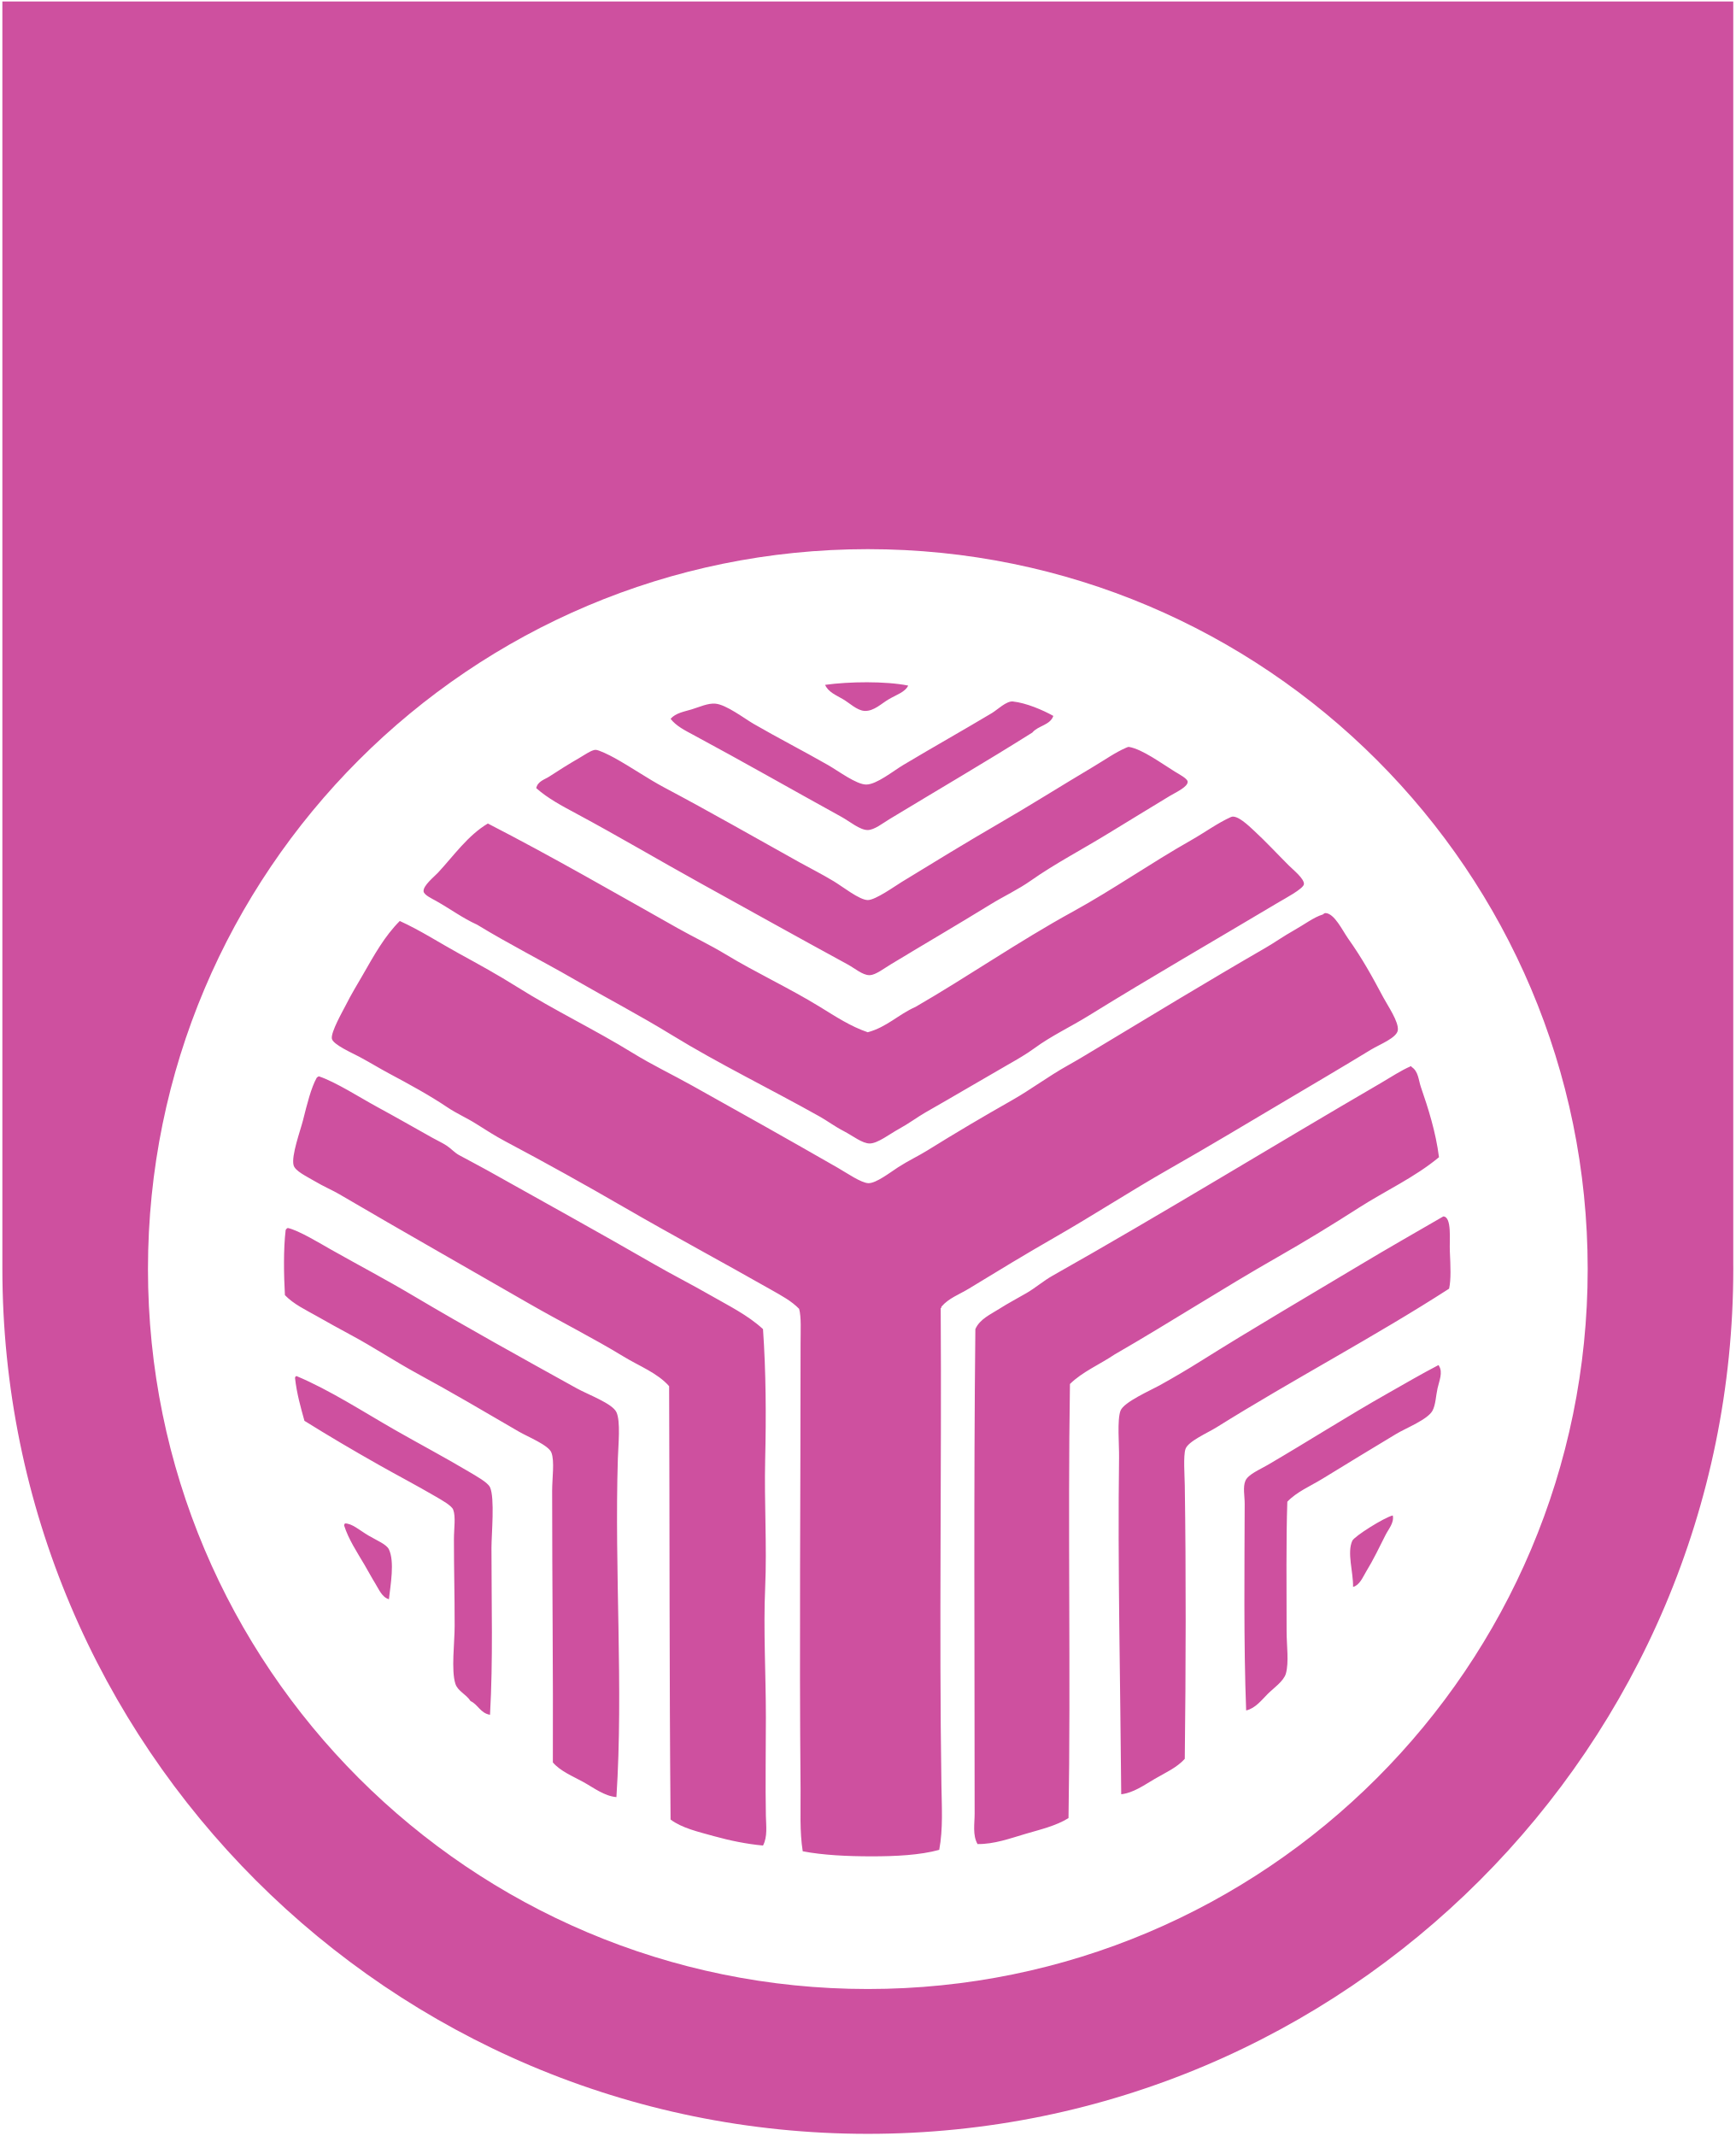
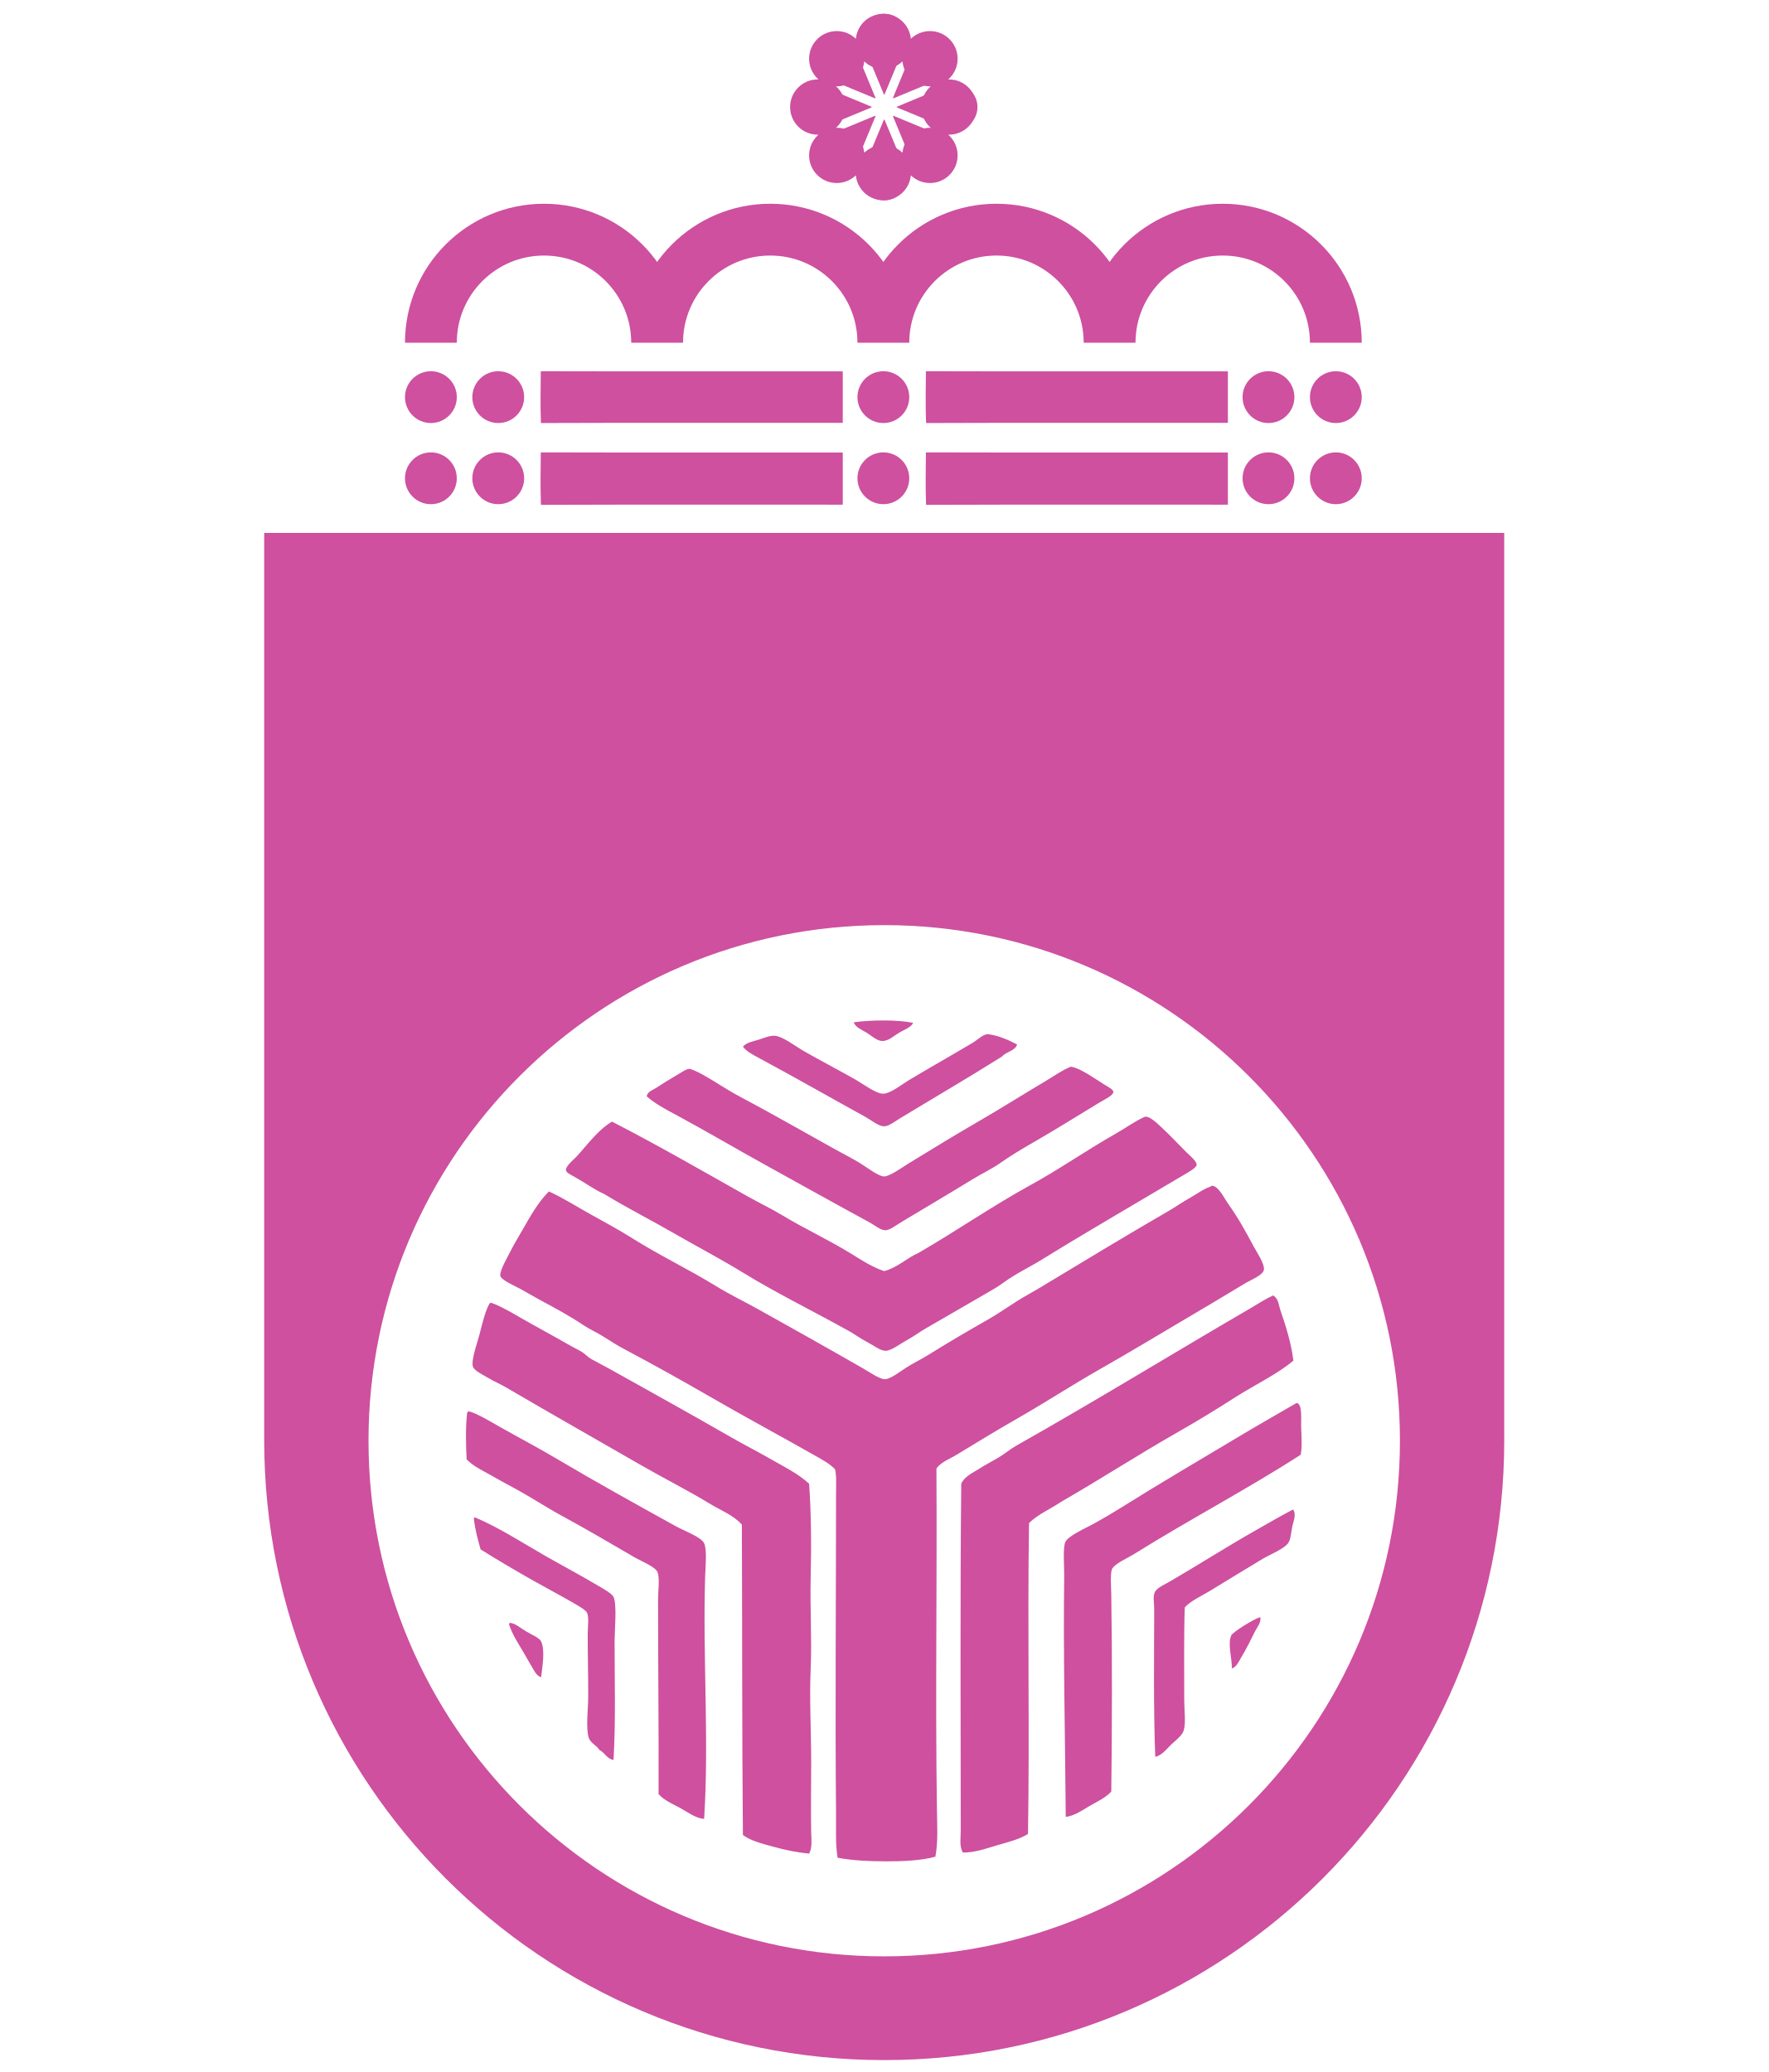
- <svg xmlns="http://www.w3.org/2000/svg" width="720" height="886" viewBox="0 0 720 886">
-   <path id="Path" fill="#ce509f" stroke="none" d="M 360 885.105 C 161.721 885.105 0.982 724.367 0.982 526.088 C 0.982 525.617 0.996 525.13 0.982 524.66 L 0.982 0.625 L 719.004 0.625 L 719.004 524.66 C 719.004 525.13 719.018 525.603 719.018 526.088 C 719.018 724.367 558.279 885.105 360 885.105 Z M 360 825.029 C 524.923 825.029 658.619 691.331 658.619 526.408 C 658.619 361.484 524.923 227.787 360 227.787 C 195.077 227.787 61.381 361.484 61.381 526.408 C 61.381 691.331 195.077 825.029 360 825.029 Z" />
-   <path id="path1" fill="#ce509f" stroke="none" visibility="hidden" d="M 360 283.063 C 225.324 283.063 116.226 392.161 116.226 526.759 C 116.226 653.481 212.847 757.588 336.449 769.364 C 336.995 769.442 338.009 769.676 338.009 768.272 L 338.009 699.101 C 338.009 698.166 337.541 697.776 337.307 697.776 C 297.926 688.262 268.604 652.858 268.604 610.513 C 268.604 560.916 308.765 520.755 358.362 520.755 C 407.959 520.755 448.199 560.994 448.199 610.591 C 448.199 652.78 419.111 688.106 379.964 697.698 C 379.574 697.776 378.794 697.854 378.794 699.179 L 378.794 768.974 C 378.794 769.754 379.574 769.754 379.964 769.754 C 505.282 759.616 603.774 654.729 603.774 526.837 C 603.696 392.161 494.598 283.063 360 283.063 Z M 517.525 596.71 C 510.507 514.984 441.96 450.804 358.44 450.804 C 277.26 450.804 210.195 511.397 200.057 589.847 C 199.901 590.783 198.966 590.861 198.654 589.925 C 191.011 570.352 186.8 549.063 186.8 526.759 C 186.8 431.075 264.393 353.482 360.078 353.482 C 455.763 353.482 533.356 431.075 533.356 526.759 C 533.356 551.714 528.053 575.343 518.617 596.788 C 518.227 597.412 517.525 597.412 517.525 596.71 Z" />
-   <path id="path2" fill="#ce509f" fill-rule="evenodd" stroke="none" d="M 361.459 770 C 351.51 769.994 341.299 769.513 332.994 767.898 C 331.67 759.63 332.175 750.964 332.098 742.137 C 331.54 681.382 332.104 619.247 332.098 557.287 C 332.098 552.022 332.444 546.264 331.5 542.91 C 328.36 539.645 324.114 537.389 320.113 535.115 C 299.978 523.665 279.101 512.475 258.699 500.662 C 242.624 491.36 226.466 482.362 209.566 473.398 C 205.542 471.261 201.506 468.696 197.588 466.203 C 193.67 463.716 189.377 461.865 185.602 459.318 C 178.431 454.475 169.836 449.773 161.336 445.238 C 157.638 443.268 154.059 441.047 149.055 438.346 C 146.283 436.85 138.143 433.311 137.674 430.854 C 137.157 428.164 142.186 419.415 143.367 417.076 C 145.748 412.333 148.075 408.588 150.26 404.795 C 155.252 396.105 159.467 388.411 165.836 382.023 C 174.461 385.947 182.278 391.054 190.404 395.512 C 198.501 399.952 206.658 404.433 214.369 409.289 C 229.969 419.113 246.531 426.954 262.605 436.85 C 270.536 441.729 278.846 445.688 287.168 450.33 C 306.929 461.341 327.285 472.775 347.682 484.48 C 351.184 486.487 357.28 490.726 360.266 490.773 C 363.435 490.827 369.151 486.386 372.547 484.184 C 376.75 481.465 381.035 479.466 384.531 477.293 C 396.866 469.63 407.676 463.254 419.887 456.326 C 427.562 451.975 434.811 446.484 442.949 441.943 C 447.015 439.676 450.82 437.354 454.637 435.057 C 477.164 421.499 501.123 406.926 525.039 393.113 C 528.583 391.071 532.56 388.245 536.721 385.924 C 540.822 383.639 545.126 380.375 548.711 379.336 C 549.008 379.247 549.234 378.701 549.904 378.736 C 553.591 378.932 556.904 385.984 559.189 389.225 C 565.232 397.755 569.15 404.938 573.875 413.789 C 575.697 417.202 580.243 423.755 579.863 427.27 C 579.519 430.481 572.278 433.228 568.781 435.354 C 557.034 442.512 544.473 449.909 533.129 456.629 C 516.455 466.5 502.267 475.072 485.201 484.783 C 469.103 493.942 453.538 504.099 437.564 513.246 C 425.497 520.162 413.737 527.297 401.912 534.521 C 398.024 536.896 393.543 538.452 390.527 542.014 C 390.581 542.364 390.468 542.542 390.23 542.613 C 390.652 609.762 389.536 675.285 390.527 740.338 C 390.652 749.402 391.269 758.478 389.619 767.305 C 381.689 769.501 371.521 770.006 361.459 770 Z M 316.516 765.518 C 309.838 764.906 302.769 763.471 296.145 761.625 C 289.686 759.815 282.895 758.3 278.17 754.732 C 277.63 694.648 277.814 633.096 277.57 574.982 C 272.703 569.462 265.229 566.69 258.693 562.701 C 245.919 554.907 232.508 548.24 219.146 540.535 C 193.414 525.689 167.248 510.891 140.654 495.297 C 137.971 493.724 134.339 492.198 130.469 489.906 C 127.038 487.876 122.424 485.74 121.783 483.318 C 120.756 479.436 124.651 468.822 125.678 464.744 C 127.375 457.995 129.044 451.228 131.371 447.066 C 131.597 446.77 131.923 446.598 132.273 446.449 C 139.302 448.806 149.523 455.388 156.242 459.033 C 164.315 463.42 172.092 467.866 179.311 471.914 C 181.216 472.988 183.387 473.968 185.299 475.215 C 187.05 476.349 188.505 478.059 190.393 479.109 C 194.293 481.264 198.24 483.246 202.074 485.4 C 225.005 498.258 248.305 511.104 271.277 524.348 C 278.976 528.788 286.967 532.812 294.643 537.234 C 302.158 541.556 310.123 545.414 316.516 551.309 C 317.744 569.045 317.851 587.282 317.412 605.535 C 316.991 623.272 318.178 641.122 317.412 658.568 C 316.64 676.014 317.709 694.411 317.709 712.492 C 317.709 726.299 317.454 740.124 317.709 753.236 C 317.792 757.243 318.463 761.849 316.516 765.518 Z M 405.504 764.906 C 403.391 761.167 404.305 756.466 404.305 752.328 C 404.305 685.186 403.889 617.02 404.607 551.303 C 406.442 547.118 410.925 545.207 414.492 542.922 C 418.167 540.565 422.203 538.481 425.877 536.326 C 429.623 534.136 432.887 531.264 436.662 529.139 C 482.263 503.424 527.152 475.819 572.973 449.143 C 577.169 446.703 580.986 444.104 585.242 442.258 C 585.497 442.204 585.533 442.377 585.545 442.561 C 588.388 444.288 588.43 448.027 589.439 450.947 C 592.431 459.602 595.618 469.57 596.93 480.006 C 586.85 488.388 574.705 493.907 563.676 500.977 C 552.664 508.046 541.475 514.879 530.125 521.35 C 507.259 534.379 485.131 548.722 462.42 561.793 C 456.288 565.942 449.028 568.975 443.846 574.074 C 442.896 633.601 444.231 695.402 443.246 754.127 C 438.123 757.356 431.558 758.865 425.277 760.717 C 418.95 762.581 412.431 764.983 405.504 764.906 Z M 255.707 745.43 C 250.638 744.99 246.293 741.543 241.924 739.139 C 237.507 736.711 232.528 734.733 229.34 731.047 C 229.494 693.127 229.043 657.368 229.043 618.404 C 229.043 613.086 230.117 606.146 228.74 602.525 C 227.559 599.421 218.934 595.973 215.26 593.836 C 201.31 585.704 187.223 577.422 173.32 569.871 C 163.835 564.719 154.8 558.682 145.457 553.689 C 140.69 551.143 136.019 548.526 131.377 545.902 C 126.812 543.32 121.848 541.01 118.191 537.217 C 117.728 528.835 117.538 518.21 118.494 510.25 C 118.66 509.829 118.963 509.532 119.391 509.359 C 123.95 510.339 132.996 515.888 137.365 518.346 C 149.427 525.148 159.934 530.646 171.521 537.52 C 193.277 550.43 216.137 563.069 239.229 575.867 C 244.019 578.521 254.009 582.141 255.707 585.756 C 257.5 589.585 256.479 599.35 256.307 604.924 C 254.846 651.581 258.663 700.078 255.707 745.43 Z M 465.113 744.244 C 464.769 698.857 463.611 648.577 464.217 604.627 C 464.294 599.118 463.368 588.973 464.816 585.156 C 466.188 581.547 477.407 576.662 480.992 574.668 C 486.839 571.427 492.716 567.953 497.768 564.783 C 520.01 550.822 541.992 538.007 564.275 524.639 C 575.572 517.86 587.147 511.276 598.729 504.562 C 602.373 504.735 601.222 514.541 601.43 518.945 C 601.732 525.416 601.964 530.669 601.127 534.533 C 570.153 554.508 536.691 572.033 504.654 592.049 C 500.986 594.346 492.86 597.824 491.773 601.035 C 490.818 603.89 491.417 612.011 491.477 616.012 C 492.029 651.842 491.922 692.991 491.477 729.557 C 488.194 733.231 483.333 735.345 478.893 737.945 C 474.654 740.432 470.141 743.692 465.113 744.244 Z M 203.273 711.281 C 199.314 710.646 198.318 707.054 195.189 705.588 C 193.337 702.685 189.876 701.497 188.896 698.398 C 187.116 692.747 188.6 681.387 188.6 674.43 C 188.6 660.551 188.303 651.724 188.303 638.475 C 188.303 634.029 189.116 629.126 188 626.199 C 187.359 624.507 183.205 622.204 180.812 620.803 C 172.9 616.179 164.292 611.668 157.145 607.619 C 146.359 601.523 136.19 595.527 126.289 589.348 C 124.728 583.72 123.125 578.128 122.395 571.676 C 122.377 571.159 122.608 570.904 122.988 570.779 C 136.701 576.502 151.049 585.834 164.031 593.248 C 173.624 598.721 184.053 604.254 194.287 610.32 C 197.392 612.166 202.336 614.872 203.273 616.908 C 205.309 621.348 203.873 636.391 203.873 642.078 C 203.873 665.917 204.556 688.505 203.273 711.281 Z M 516.936 709.482 C 515.867 681.648 516.271 648.578 516.33 623.801 C 516.342 620.512 515.505 616.831 516.633 614.213 C 517.767 611.559 522.552 609.596 525.918 607.625 C 542.717 597.813 558.875 587.46 575.65 577.969 C 582.53 574.087 589.432 570.013 596.627 566.279 C 596.882 566.226 596.918 566.404 596.93 566.582 C 598.645 569.182 597.001 572.887 596.33 575.867 C 595.636 578.984 595.554 582.728 594.23 585.156 C 592.23 588.831 583.247 592.346 579.252 594.744 C 568.656 601.102 558.868 607.09 548.699 613.316 C 543.535 616.474 537.937 618.779 534.02 622.904 C 533.473 638.825 533.717 658.818 533.717 676.531 C 533.717 682.533 534.756 689.52 533.414 694.209 C 532.518 697.349 528.185 700.334 525.924 702.596 C 523.306 705.214 520.752 708.61 516.936 709.482 Z M 161.336 663.352 C 158.409 662.521 157.162 659.197 155.643 656.764 C 154.093 654.276 152.656 651.515 151.148 648.975 C 148.103 643.816 144.578 638.498 142.762 632.793 C 142.679 632.312 143.047 632.282 143.059 631.902 C 146.116 631.896 149.024 634.693 152.947 636.99 C 156.372 639.003 160.339 640.564 161.336 642.684 C 163.746 647.789 162.019 657.214 161.336 663.352 Z M 561.285 658.254 C 561.41 652.051 558.685 644.013 560.982 639.086 C 561.843 637.24 574.137 629.47 577.758 628.598 C 578.411 631.625 576.006 634.212 574.766 636.682 C 572.189 641.804 569.731 646.957 566.674 651.961 C 565.309 654.211 564.057 657.488 561.285 658.254 Z M 360.854 474.307 C 357.713 474.36 353.776 471.124 350.072 469.213 C 346.261 467.248 342.979 464.786 340.184 463.225 C 319.425 451.578 298.05 441.202 278.77 429.371 C 265.396 421.156 251.581 413.948 238.326 406.297 C 224.875 398.538 211.146 391.622 197.885 383.537 C 191.86 380.812 187.111 377.204 180.807 373.648 C 179.168 372.728 175.891 371.232 175.713 369.754 C 175.422 367.374 180.237 363.558 181.709 361.967 C 188.322 354.832 194.072 346.527 202.377 341.588 C 229.19 355.377 255.133 370.383 281.168 385.027 C 287.656 388.678 294.529 391.926 300.939 395.809 C 313.654 403.514 327.273 409.751 340.184 417.682 C 346.5 421.564 352.834 425.762 359.963 428.172 C 367.899 426.029 372.726 420.768 379.73 417.682 C 401.367 405.204 422.387 390.567 445.039 378.143 C 461.755 368.971 477.373 357.996 494.172 348.48 C 499.758 345.317 505.177 341.326 510.645 338.893 C 513.173 337.771 518.076 342.597 520.23 344.586 C 525.318 349.287 529.307 353.662 534.613 358.969 C 536.519 360.874 541.114 364.506 540.906 366.756 C 540.734 368.644 532.689 372.889 530.422 374.248 C 504.125 389.931 477.181 405.46 451.633 421.279 C 444.13 425.921 436.087 429.673 429.166 434.76 C 425.771 437.253 421.863 439.486 418.082 441.646 C 406.762 448.135 396.273 454.392 383.926 461.42 C 380.714 463.254 377.005 466.043 372.844 468.311 C 369.074 470.37 364.16 474.247 360.854 474.307 Z M 360.572 404.494 C 357.717 404.421 354.639 401.671 351.562 399.998 C 331.303 388.981 310.183 377.185 290.748 366.447 C 273.231 356.766 256.55 346.853 238.914 337.391 C 233.186 334.316 227.291 331.212 222.447 326.914 C 223.041 324.053 225.962 323.34 227.844 322.117 C 231.981 319.428 235.412 317.233 240.428 314.33 C 242.357 313.214 245.391 311.071 247.018 311.029 C 248.335 311 252.626 313.131 254.805 314.33 C 261.685 318.105 268.886 323.109 275.475 326.605 C 294.909 336.916 312.802 347.192 331.803 357.764 C 335.827 360.007 340.986 362.595 345.877 365.551 C 349.694 367.86 356.496 373.292 359.963 373.34 C 363.127 373.381 371.241 367.557 374.037 365.848 C 387.173 357.816 400.923 349.376 413.887 341.879 C 427.177 334.198 440.206 325.951 453.729 317.914 C 458.246 315.225 462.698 312.062 467.209 310.127 C 467.53 309.99 468.028 309.759 468.408 309.83 C 473.917 310.815 481.646 316.525 487.285 320.016 C 489.119 321.149 492.551 322.919 492.676 324.207 C 492.884 326.397 487.481 328.796 485.184 330.203 C 477.401 334.946 467.922 340.68 460.615 345.18 C 449.111 352.267 437.625 358.22 427.658 365.248 C 422.322 369.011 416.397 371.749 410.883 375.139 C 397.361 383.461 383.819 391.361 369.537 399.998 C 366.7 401.719 363.216 404.409 360.848 404.492 C 360.756 404.496 360.664 404.496 360.572 404.494 Z M 359.963 344.295 C 356.769 344.348 352.423 340.691 349.176 338.898 C 328.542 327.537 308.348 315.973 287.459 304.748 C 284.23 303.009 280.479 301.158 278.176 298.16 C 280.319 295.726 283.826 295.18 286.865 294.266 C 290.16 293.268 293.651 291.6 296.756 291.873 C 301.285 292.259 308.836 298.065 312.635 300.262 C 323.035 306.275 332.752 311.208 343.49 317.34 C 347.853 319.833 355.279 325.448 359.369 325.424 C 363.661 325.394 370.511 319.809 374.648 317.34 C 387.506 309.659 398.761 303.366 411.494 295.762 C 413.732 294.426 417.506 290.68 420.184 290.971 C 425.722 291.576 432.543 294.492 436.953 296.955 C 435.629 300.825 430.602 300.99 428.264 303.846 C 409.096 315.92 389.108 327.579 368.949 339.795 C 366.082 341.534 362.723 344.247 359.963 344.295 Z M 358.822 294.885 C 358.702 294.882 358.582 294.875 358.461 294.865 C 355.428 294.604 352.411 291.618 349.77 290.068 C 346.807 288.323 343.567 287.076 342.279 284.072 C 352.133 282.695 367.306 282.487 376.738 284.375 C 375.533 287.052 371.793 288.216 368.646 290.068 C 365.627 291.845 362.542 294.982 358.822 294.885 Z" />
+ <svg xmlns="http://www.w3.org/2000/svg" width="1024" height="1200" viewBox="0 0 1024 1200">
+   <path id="Path" fill="#ce509f" stroke="none" d="M 512 1193.105 C 313.721 1193.105 152.982 1032.367 152.982 834.088 C 152.982 833.617 152.996 833.13 152.982 832.66 L 152.982 308.625 L 871.004 308.625 L 871.004 832.66 C 871.004 833.13 871.018 833.603 871.018 834.088 C 871.018 1032.367 710.279 1193.105 512 1193.105 Z M 512 1133.029 C 676.923 1133.029 810.619 999.331 810.619 834.408 C 810.619 669.484 676.923 535.787 512 535.787 C 347.077 535.787 213.381 669.484 213.381 834.408 C 213.381 999.331 347.077 1133.029 512 1133.029 Z" />
+   <path id="path1" fill="#ce509f" stroke="none" visibility="hidden" d="M 512 440.063 C 377.324 440.063 268.226 549.161 268.226 683.759 C 268.226 810.481 364.847 914.588 488.449 926.364 C 488.995 926.442 490.009 926.676 490.009 925.272 L 490.009 856.101 C 490.009 855.166 489.541 854.776 489.307 854.776 C 449.926 845.262 420.604 809.858 420.604 767.513 C 420.604 717.916 460.765 677.755 510.362 677.755 C 559.959 677.755 600.199 717.994 600.199 767.591 C 600.199 809.78 571.111 845.106 531.964 854.698 C 531.574 854.776 530.794 854.854 530.794 856.179 L 530.794 925.974 C 530.794 926.754 531.574 926.754 531.964 926.754 C 657.282 916.616 755.774 811.729 755.774 683.837 C 755.696 549.161 646.598 440.063 512 440.063 Z M 669.525 753.71 C 662.507 671.984 593.96 607.804 510.44 607.804 C 429.26 607.804 362.195 668.397 352.057 746.847 C 351.901 747.783 350.966 747.861 350.654 746.925 C 343.011 727.352 338.8 706.063 338.8 683.759 C 338.8 588.075 416.393 510.482 512.078 510.482 C 607.763 510.482 685.356 588.075 685.356 683.759 C 685.356 708.714 680.053 732.343 670.617 753.788 C 670.227 754.412 669.525 754.412 669.525 753.71 Z" />
+   <path id="path2" fill="#ce509f" fill-rule="evenodd" stroke="none" d="M 513.459 1078 C 503.51 1077.994 493.299 1077.513 484.994 1075.898 C 483.67 1067.63 484.175 1058.964 484.098 1050.137 C 483.54 989.382 484.104 927.247 484.098 865.287 C 484.098 860.022 484.444 854.264 483.5 850.91 C 480.36 847.645 476.114 845.389 472.113 843.115 C 451.978 831.665 431.101 820.475 410.699 808.662 C 394.624 799.36 378.466 790.362 361.566 781.398 C 357.542 779.261 353.506 776.696 349.588 774.203 C 345.67 771.716 341.377 769.865 337.602 767.318 C 330.431 762.475 321.836 757.773 313.336 753.238 C 309.638 751.268 306.059 749.047 301.055 746.346 C 298.283 744.85 290.143 741.311 289.674 738.854 C 289.157 736.164 294.186 727.415 295.367 725.076 C 297.748 720.333 300.075 716.588 302.26 712.795 C 307.252 704.105 311.467 696.411 317.836 690.023 C 326.461 693.947 334.278 699.054 342.404 703.512 C 350.501 707.952 358.658 712.433 366.369 717.289 C 381.969 727.113 398.531 734.954 414.605 744.85 C 422.536 749.729 430.846 753.688 439.168 758.33 C 458.929 769.341 479.285 780.775 499.682 792.48 C 503.184 794.487 509.28 798.726 512.266 798.773 C 515.435 798.827 521.151 794.386 524.547 792.184 C 528.75 789.465 533.035 787.466 536.531 785.293 C 548.866 777.63 559.676 771.254 571.887 764.326 C 579.562 759.975 586.811 754.484 594.949 749.943 C 599.015 747.676 602.82 745.354 606.637 743.057 C 629.164 729.499 653.123 714.926 677.039 701.113 C 680.583 699.071 684.56 696.245 688.721 693.924 C 692.822 691.639 697.126 688.375 700.711 687.336 C 701.008 687.247 701.234 686.701 701.904 686.736 C 705.591 686.932 708.904 693.984 711.189 697.225 C 717.232 705.755 721.15 712.938 725.875 721.789 C 727.697 725.202 732.243 731.755 731.863 735.27 C 731.519 738.481 724.278 741.228 720.781 743.354 C 709.034 750.512 696.473 757.909 685.129 764.629 C 668.455 774.5 654.267 783.072 637.201 792.783 C 621.103 801.943 605.538 812.099 589.564 821.246 C 577.497 828.162 565.737 835.297 553.912 842.521 C 550.024 844.896 545.543 846.452 542.527 850.014 C 542.581 850.364 542.468 850.542 542.23 850.613 C 542.652 917.762 541.536 983.285 542.527 1048.338 C 542.652 1057.402 543.269 1066.478 541.619 1075.305 C 533.689 1077.501 523.521 1078.006 513.459 1078 Z M 468.516 1073.518 C 461.838 1072.906 454.769 1071.471 448.145 1069.625 C 441.686 1067.814 434.895 1066.3 430.17 1062.732 C 429.63 1002.648 429.814 941.096 429.57 882.982 C 424.703 877.462 417.229 874.69 410.693 870.701 C 397.919 862.907 384.508 856.24 371.146 848.535 C 345.414 833.689 319.248 818.891 292.654 803.297 C 289.971 801.724 286.339 800.198 282.469 797.906 C 279.038 795.876 274.424 793.74 273.783 791.318 C 272.756 787.436 276.651 776.822 277.678 772.744 C 279.375 765.995 281.044 759.228 283.371 755.066 C 283.597 754.77 283.923 754.598 284.273 754.449 C 291.302 756.806 301.523 763.388 308.242 767.033 C 316.315 771.42 324.092 775.866 331.311 779.914 C 333.216 780.989 335.387 781.968 337.299 783.215 C 339.05 784.349 340.505 786.059 342.393 787.109 C 346.293 789.264 350.24 791.246 354.074 793.4 C 377.005 806.258 400.305 819.104 423.277 832.348 C 430.976 836.788 438.967 840.812 446.643 845.234 C 454.158 849.556 462.122 853.414 468.516 859.309 C 469.744 877.045 469.851 895.282 469.412 913.535 C 468.991 931.272 470.178 949.122 469.412 966.568 C 468.64 984.014 469.709 1002.411 469.709 1020.492 C 469.709 1034.299 469.454 1048.124 469.709 1061.236 C 469.792 1065.243 470.463 1069.849 468.516 1073.518 Z M 557.504 1072.906 C 555.391 1069.167 556.305 1064.466 556.305 1060.328 C 556.305 993.186 555.889 925.02 556.607 859.303 C 558.442 855.118 562.925 853.207 566.492 850.922 C 570.167 848.565 574.203 846.481 577.877 844.326 C 581.623 842.136 584.887 839.264 588.662 837.139 C 634.263 811.424 679.152 783.819 724.973 757.143 C 729.169 754.703 732.986 752.104 737.242 750.258 C 737.497 750.204 737.533 750.377 737.545 750.561 C 740.388 752.288 740.43 756.027 741.439 758.947 C 744.431 767.602 747.618 777.57 748.93 788.006 C 738.85 796.388 726.705 801.907 715.676 808.977 C 704.664 816.046 693.475 822.879 682.125 829.35 C 659.259 842.379 637.131 856.722 614.42 869.793 C 608.288 873.942 601.028 876.975 595.846 882.074 C 594.896 941.601 596.231 1003.402 595.246 1062.127 C 590.123 1065.356 583.558 1066.865 577.277 1068.717 C 570.95 1070.581 564.431 1072.983 557.504 1072.906 Z M 407.707 1053.43 C 402.638 1052.99 398.293 1049.543 393.924 1047.139 C 389.507 1044.711 384.527 1042.733 381.34 1039.047 C 381.494 1001.128 381.043 965.368 381.043 926.404 C 381.043 921.086 382.117 914.146 380.74 910.525 C 379.559 907.421 370.934 903.973 367.26 901.836 C 353.31 893.704 339.223 885.422 325.32 877.871 C 315.835 872.719 306.8 866.682 297.457 861.689 C 292.69 859.143 288.019 856.526 283.377 853.902 C 278.812 851.32 273.848 849.01 270.191 845.217 C 269.728 836.835 269.538 826.21 270.494 818.25 C 270.66 817.829 270.963 817.531 271.391 817.359 C 275.949 818.339 284.996 823.888 289.365 826.346 C 301.427 833.148 311.934 838.646 323.521 845.52 C 345.277 858.43 368.137 871.069 391.229 883.867 C 396.019 886.521 406.009 890.141 407.707 893.756 C 409.5 897.585 408.479 907.35 408.307 912.924 C 406.846 959.581 410.663 1008.078 407.707 1053.43 Z M 617.113 1052.244 C 616.769 1006.857 615.611 956.577 616.217 912.627 C 616.294 907.118 615.368 896.973 616.816 893.156 C 618.188 889.547 629.407 884.662 632.992 882.668 C 638.839 879.427 644.716 875.953 649.768 872.783 C 672.01 858.822 693.992 846.007 716.275 832.639 C 727.572 825.86 739.147 819.276 750.729 812.562 C 754.373 812.735 753.222 822.541 753.43 826.945 C 753.732 833.416 753.964 838.669 753.127 842.533 C 722.153 862.508 688.691 880.033 656.654 900.049 C 652.986 902.346 644.86 905.824 643.773 909.035 C 642.818 911.89 643.417 920.011 643.477 924.012 C 644.029 959.842 643.922 1000.991 643.477 1037.557 C 640.194 1041.231 635.333 1043.345 630.893 1045.945 C 626.654 1048.432 622.141 1051.692 617.113 1052.244 Z M 355.273 1019.281 C 351.314 1018.646 350.318 1015.054 347.189 1013.588 C 345.337 1010.685 341.876 1009.497 340.896 1006.398 C 339.116 1000.747 340.6 989.387 340.6 982.43 C 340.6 968.551 340.303 959.724 340.303 946.475 C 340.303 942.029 341.116 937.126 340 934.199 C 339.359 932.507 335.205 930.204 332.812 928.803 C 324.9 924.179 316.292 919.668 309.145 915.619 C 298.359 909.523 288.19 903.527 278.289 897.348 C 276.728 891.72 275.125 886.128 274.395 879.676 C 274.377 879.159 274.608 878.904 274.988 878.779 C 288.701 884.502 303.049 893.834 316.031 901.248 C 325.624 906.721 336.053 912.254 346.287 918.32 C 349.392 920.166 354.336 922.872 355.273 924.908 C 357.309 929.348 355.873 944.391 355.873 950.078 C 355.873 973.917 356.556 996.505 355.273 1019.281 Z M 668.936 1017.482 C 667.867 989.648 668.271 956.578 668.33 931.801 C 668.342 928.512 667.505 924.831 668.633 922.213 C 669.767 919.559 674.552 917.596 677.918 915.625 C 694.717 905.813 710.875 895.46 727.65 885.969 C 734.53 882.087 741.432 878.013 748.627 874.279 C 748.882 874.226 748.918 874.404 748.93 874.582 C 750.645 877.182 749.001 880.887 748.33 883.867 C 747.636 886.984 747.554 890.728 746.23 893.156 C 744.23 896.831 735.247 900.346 731.252 902.744 C 720.656 909.102 710.868 915.089 700.699 921.316 C 695.535 924.474 689.937 926.779 686.02 930.904 C 685.473 946.825 685.717 966.818 685.717 984.531 C 685.717 990.533 686.756 997.52 685.414 1002.209 C 684.518 1005.349 680.185 1008.334 677.924 1010.596 C 675.306 1013.214 672.752 1016.61 668.936 1017.482 Z M 313.336 971.352 C 310.409 970.521 309.162 967.197 307.643 964.764 C 306.093 962.276 304.656 959.515 303.148 956.975 C 300.103 951.816 296.578 946.498 294.762 940.793 C 294.679 940.312 295.047 940.282 295.059 939.902 C 298.116 939.896 301.024 942.693 304.947 944.99 C 308.372 947.003 312.339 948.564 313.336 950.684 C 315.746 955.789 314.019 965.214 313.336 971.352 Z M 713.285 966.254 C 713.41 960.051 710.685 952.013 712.982 947.086 C 713.843 945.24 726.137 937.47 729.758 936.598 C 730.411 939.625 728.006 942.212 726.766 944.682 C 724.189 949.804 721.731 954.957 718.674 959.961 C 717.309 962.211 716.057 965.488 713.285 966.254 Z M 512.854 782.307 C 509.713 782.36 505.776 779.124 502.072 777.213 C 498.261 775.248 494.979 772.786 492.184 771.225 C 471.425 759.578 450.05 749.202 430.77 737.371 C 417.396 729.156 403.581 721.948 390.326 714.297 C 376.875 706.539 363.146 699.622 349.885 691.537 C 343.86 688.812 339.111 685.204 332.807 681.648 C 331.168 680.728 327.891 679.232 327.713 677.754 C 327.422 675.374 332.237 671.558 333.709 669.967 C 340.322 662.832 346.072 654.527 354.377 649.588 C 381.19 663.377 407.133 678.383 433.168 693.027 C 439.656 696.678 446.529 699.926 452.939 703.809 C 465.654 711.514 479.273 717.751 492.184 725.682 C 498.5 729.564 504.834 733.762 511.963 736.172 C 519.899 734.029 524.726 728.768 531.73 725.682 C 553.367 713.204 574.387 698.567 597.039 686.143 C 613.755 676.971 629.373 665.996 646.172 656.48 C 651.758 653.317 657.177 649.326 662.645 646.893 C 665.173 645.771 670.076 650.597 672.23 652.586 C 677.318 657.287 681.307 661.662 686.613 666.969 C 688.519 668.874 693.114 672.506 692.906 674.756 C 692.734 676.644 684.689 680.889 682.422 682.248 C 656.125 697.931 629.181 713.46 603.633 729.279 C 596.13 733.921 588.087 737.673 581.166 742.76 C 577.771 745.253 573.863 747.486 570.082 749.646 C 558.762 756.135 548.273 762.392 535.926 769.42 C 532.714 771.254 529.005 774.043 524.844 776.311 C 521.074 778.37 516.16 782.247 512.854 782.307 Z M 512.572 712.494 C 509.717 712.421 506.639 709.672 503.562 707.998 C 483.303 696.981 462.183 685.185 442.748 674.447 C 425.231 664.766 408.55 654.853 390.914 645.391 C 385.186 642.316 379.291 639.212 374.447 634.914 C 375.041 632.053 377.962 631.34 379.844 630.117 C 383.981 627.428 387.412 625.233 392.428 622.33 C 394.357 621.214 397.391 619.071 399.018 619.029 C 400.335 619 404.626 621.131 406.805 622.33 C 413.685 626.105 420.886 631.109 427.475 634.605 C 446.909 644.916 464.802 655.192 483.803 665.764 C 487.827 668.007 492.986 670.595 497.877 673.551 C 501.694 675.86 508.496 681.292 511.963 681.34 C 515.127 681.381 523.241 675.557 526.037 673.848 C 539.173 665.816 552.922 657.376 565.887 649.879 C 579.177 642.198 592.206 633.951 605.729 625.914 C 610.246 623.225 614.698 620.062 619.209 618.127 C 619.53 617.99 620.028 617.759 620.408 617.83 C 625.917 618.815 633.646 624.525 639.285 628.016 C 641.119 629.149 644.551 630.919 644.676 632.207 C 644.884 634.397 639.481 636.796 637.184 638.203 C 629.401 642.946 619.922 648.68 612.615 653.18 C 601.111 660.267 589.625 666.22 579.658 673.248 C 574.322 677.011 568.397 679.749 562.883 683.139 C 549.361 691.461 535.819 699.361 521.537 707.998 C 518.7 709.719 515.216 712.409 512.848 712.492 C 512.756 712.495 512.664 712.496 512.572 712.494 Z M 511.963 652.295 C 508.769 652.348 504.423 648.691 501.176 646.898 C 480.542 635.537 460.348 623.973 439.459 612.748 C 436.23 611.009 432.479 609.158 430.176 606.16 C 432.319 603.726 435.826 603.18 438.865 602.266 C 442.16 601.268 445.651 599.6 448.756 599.873 C 453.285 600.259 460.836 606.065 464.635 608.262 C 475.035 614.275 484.752 619.208 495.49 625.34 C 499.853 627.833 507.279 633.448 511.369 633.424 C 515.661 633.394 522.511 627.809 526.648 625.34 C 539.506 617.659 550.761 611.366 563.494 603.762 C 565.732 602.426 569.506 598.68 572.184 598.971 C 577.722 599.576 584.543 602.492 588.953 604.955 C 587.629 608.825 582.602 608.99 580.264 611.846 C 561.096 623.92 541.108 635.579 520.949 647.795 C 518.082 649.534 514.723 652.247 511.963 652.295 Z M 510.822 602.885 C 510.702 602.882 510.582 602.875 510.461 602.865 C 507.428 602.604 504.411 599.618 501.77 598.068 C 498.807 596.323 495.567 595.076 494.279 592.072 C 504.133 590.695 519.306 590.487 528.738 592.375 C 527.533 595.052 523.793 596.216 520.646 598.068 C 517.627 599.845 514.542 602.982 510.822 602.885 Z" />
+   <g id="Group-copy-copy">
+     <path id="svg6-copy-6" fill="#f3852b" stroke="none" visibility="hidden" d="M 313.515 309 C 312.671 303.338 313.063 297.662 313.304 292 C 445.862 292.096 578.42 292.022 710.977 292.037 C 711.008 297.677 711.008 303.309 710.977 308.941 C 578.48 308.978 445.983 308.867 313.515 309 Z" />
+     <path id="svg6-copy-2" fill="#ce509f" stroke="none" d="M 313.227 292.38 C 312.855 282.262 313.028 272.118 313.134 262 C 371.419 262.172 429.705 262.04 487.99 262.066 C 488.003 272.144 488.003 282.209 487.99 292.274 C 429.731 292.34 371.472 292.142 313.227 292.38 Z" />
+     <path id="svg6-copy-4" fill="#ce509f" stroke="none" d="M 536.227 292.38 C 535.855 282.262 536.028 272.118 536.134 262 C 594.419 262.172 652.705 262.04 710.99 262.066 C 711.003 272.144 711.003 282.209 710.99 292.274 C 652.731 292.34 594.472 292.142 536.227 292.38 Z" />
+     <path id="svg6-copy-3" fill="#ce509f" stroke="none" d="M 313.227 245 C 312.855 235.009 313.028 224.991 313.134 215 C 371.419 215.17 429.705 215.039 487.99 215.065 C 488.003 225.017 488.003 234.956 487.99 244.895 C 429.731 244.961 371.472 244.765 313.227 245 Z" />
+     <path id="svg6-copy-5" fill="#ce509f" stroke="none" d="M 536.227 245 C 535.855 235.009 536.028 224.991 536.134 215 C 594.419 215.17 652.705 215.039 710.99 215.065 C 711.003 225.017 711.003 234.956 710.99 244.895 C 652.731 244.961 594.472 244.765 536.227 245 Z" />
+     <path id="Shape-copy-12" fill="#ce509f" fill-rule="evenodd" stroke="none" d="M 249.5 292 C 241.216 292 234.5 285.284 234.5 277 C 234.5 268.716 241.216 262 249.5 262 C 257.784 262 264.5 268.716 264.5 277 C 264.5 285.284 257.784 292 249.5 292 Z M 288.5 292 C 280.216 292 273.5 285.284 273.5 277 C 273.5 268.716 280.216 262 288.5 262 C 296.784 262 303.5 268.716 303.5 277 C 303.5 285.284 296.784 292 288.5 292 Z M 511.5 292 C 503.216 292 496.5 285.284 496.5 277 C 496.5 268.716 503.216 262 511.5 262 C 519.784 262 526.5 268.716 526.5 277 C 526.5 285.284 519.784 292 511.5 292 Z M 734.5 292 C 726.216 292 719.5 285.284 719.5 277 C 719.5 268.716 726.216 262 734.5 262 C 742.784 262 749.5 268.716 749.5 277 C 749.5 285.284 742.784 292 734.5 292 Z M 773.5 292 C 765.216 292 758.5 285.284 758.5 277 C 758.5 268.716 765.216 262 773.5 262 C 781.784 262 788.5 268.716 788.5 277 C 788.5 285.284 781.784 292 773.5 292 Z M 249.5 245 C 241.216 245 234.5 238.284 234.5 230 C 234.5 221.716 241.216 215 249.5 215 C 257.784 215 264.5 221.716 264.5 230 C 264.5 238.284 257.784 245 249.5 245 Z M 288.5 245 C 280.216 245 273.5 238.284 273.5 230 C 273.5 221.716 280.216 215 288.5 215 C 296.784 215 303.5 221.716 303.5 230 C 303.5 238.284 296.784 245 288.5 245 Z M 511.5 245 C 503.216 245 496.5 238.284 496.5 230 C 496.5 221.716 503.216 215 511.5 215 C 519.784 215 526.5 221.716 526.5 230 C 526.5 238.284 519.784 245 511.5 245 Z M 734.5 245 C 726.216 245 719.5 238.284 719.5 230 C 719.5 221.716 726.216 215 734.5 215 C 742.784 215 749.5 221.716 749.5 230 C 749.5 238.284 742.784 245 734.5 245 Z M 773.5 245 C 765.216 245 758.5 238.284 758.5 230 C 758.5 221.716 765.216 215 773.5 215 C 781.784 215 788.5 221.716 788.5 230 C 788.5 238.284 781.784 245 773.5 245 Z" />
+     <path id="Path-copy-4" fill="#ce509f" stroke="none" d="M 512 8 C 502.701 8 496.384 17.448 499.943 26.04 L 511.755 54.558 C 511.844 54.774 512.155 54.774 512.245 54.558 L 524.057 26.04 C 527.615 17.448 521.299 8 512 8 Z M 482.502 19.998 C 479.392 20.118 476.286 21.354 473.82 23.821 C 467.245 30.395 469.456 41.541 478.047 45.1 L 506.566 56.913 C 506.785 57.001 506.992 56.783 506.904 56.566 L 495.1 28.048 C 492.875 22.679 487.686 19.798 482.502 19.998 Z M 541.497 19.998 C 536.313 19.798 531.125 22.679 528.9 28.048 L 517.088 56.566 C 516.999 56.785 517.218 56.993 517.434 56.904 L 545.952 45.1 C 554.544 41.541 556.76 30.389 550.18 23.812 C 547.714 21.347 544.608 20.118 541.497 19.998 Z M 471.187 48.939 C 464.24 48.859 458 54.445 458 62 C 458 71.299 467.448 77.616 476.039 74.057 L 504.558 62.245 C 504.774 62.156 504.774 61.845 504.558 61.755 L 476.039 49.943 C 474.428 49.275 472.791 48.958 471.187 48.939 Z M 552.812 48.939 C 551.209 48.958 549.571 49.275 547.96 49.943 L 519.442 61.755 C 519.226 61.845 519.226 62.156 519.442 62.245 L 547.96 74.057 C 556.552 77.616 566 71.299 566 62 C 566 54.445 559.76 48.859 552.812 48.939 Z M 517.434 67.088 C 517.215 66.999 517.007 67.218 517.096 67.434 L 528.9 95.952 C 532.459 104.544 543.611 106.76 550.188 100.181 C 556.762 93.606 554.544 82.459 545.952 78.901 L 517.434 67.088 Z M 506.566 67.097 L 478.047 78.901 C 469.456 82.459 467.243 93.603 473.82 100.181 C 480.395 106.755 491.541 104.544 495.1 95.952 L 506.912 67.434 C 507.001 67.215 506.782 67.008 506.566 67.097 Z M 512 69.282 C 511.9 69.282 511.8 69.334 511.755 69.442 L 499.943 97.96 C 496.384 106.552 502.701 116 512 116 C 521.299 116 527.615 106.552 524.057 97.96 L 512.245 69.442 C 512.2 69.334 512.1 69.282 512 69.282 Z" />
+     <path id="Shape" fill="#ce509f" fill-rule="evenodd" stroke="none" d="M 511.5 116 C 503.185 116 496.352 109.658 495.574 101.547 C 492.7 104.305 488.798 106 484.5 106 C 475.663 106 468.5 98.837 468.5 90 C 468.5 85.217 470.599 80.926 473.926 77.994 C 473.784 77.998 473.643 78 473.5 78 C 464.663 78 457.5 70.837 457.5 62 C 457.5 53.163 464.663 46 473.5 46 C 473.643 46 473.784 46.002 473.926 46.006 C 470.599 43.074 468.5 38.783 468.5 34 C 468.5 25.163 475.663 18 484.5 18 C 488.798 18 492.7 19.695 495.574 22.453 C 496.352 14.342 503.185 8 511.5 8 C 519.815 8 526.648 14.342 527.426 22.453 C 530.3 19.695 534.202 18 538.5 18 C 547.337 18 554.5 25.163 554.5 34 C 554.5 38.783 552.401 43.074 549.074 46.006 C 549.216 46.002 549.357 46 549.5 46 C 558.337 46 565.5 53.163 565.5 62 C 565.5 70.837 558.337 78 549.5 78 C 549.357 78 549.216 77.998 549.074 77.994 C 552.401 80.926 554.5 85.217 554.5 90 C 554.5 98.837 547.337 106 538.5 106 C 534.202 106 530.3 104.305 527.426 101.547 C 526.648 109.658 519.815 116 511.5 116 Z M 500.426 88.453 C 503.3 85.695 507.202 84 511.5 84 C 515.798 84 519.7 85.695 522.574 88.453 C 523.352 80.342 530.185 74 538.5 74 C 538.643 74 538.784 74.002 538.926 74.006 C 535.599 71.074 533.5 66.783 533.5 62 C 533.5 57.217 535.599 52.926 538.926 49.994 C 538.784 49.998 538.643 50 538.5 50 C 530.185 50 523.352 43.658 522.574 35.547 C 519.7 38.305 515.798 40 511.5 40 C 507.202 40 503.3 38.305 500.426 35.547 C 499.648 43.658 492.815 50 484.5 50 C 484.357 50 484.216 49.998 484.074 49.994 C 487.401 52.926 489.5 57.217 489.5 62 C 489.5 66.783 487.401 71.074 484.074 74.006 C 484.216 74.002 484.357 74 484.5 74 C 492.815 74 499.648 80.342 500.426 88.453 Z" />
+     <path id="path4" fill="none" stroke="#ce509f" stroke-width="30" d="M 380.5 198.5 C 380.5 162.325 351.175 133 315 133 C 278.825 133 249.5 162.325 249.5 198.5 M 511.5 198.5 C 511.5 162.325 482.175 133 446 133 C 409.825 133 380.5 162.325 380.5 198.5 M 642.5 198.5 C 642.5 162.325 613.175 133 577 133 C 540.825 133 511.5 162.325 511.5 198.5 M 773.5 198.5 C 773.5 162.325 744.175 133 708 133 C 671.825 133 642.5 162.325 642.5 198.5 M 773.5 198.5" />
+   </g>
</svg>
